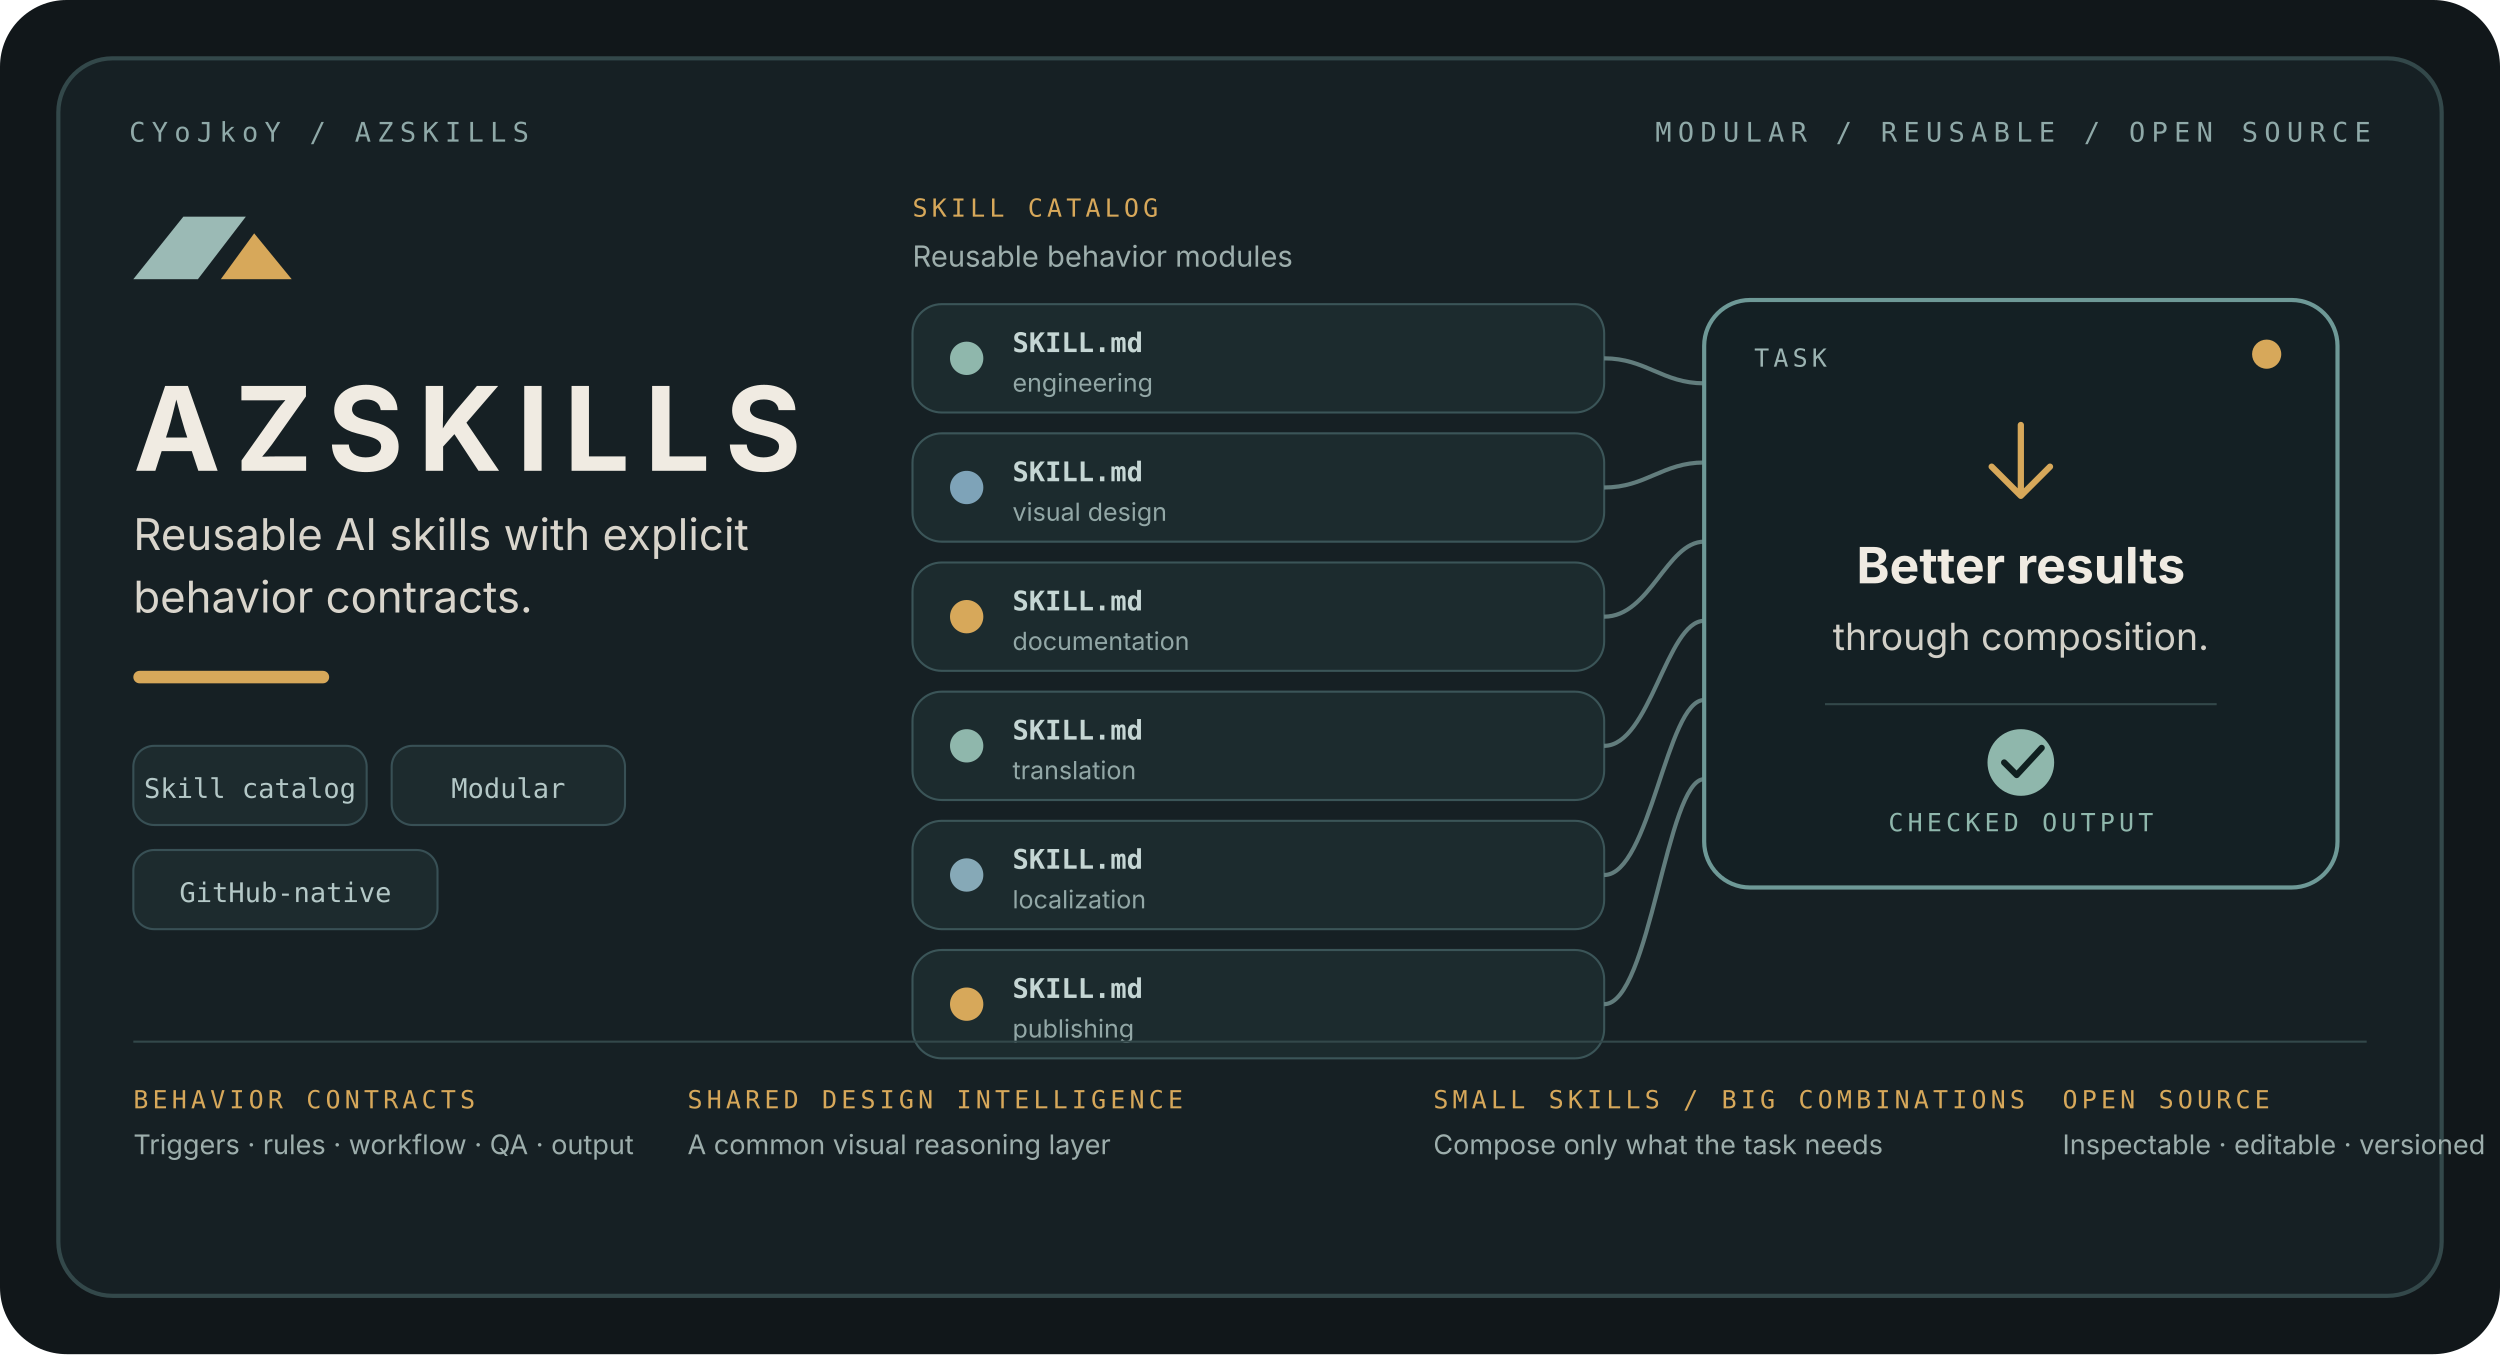
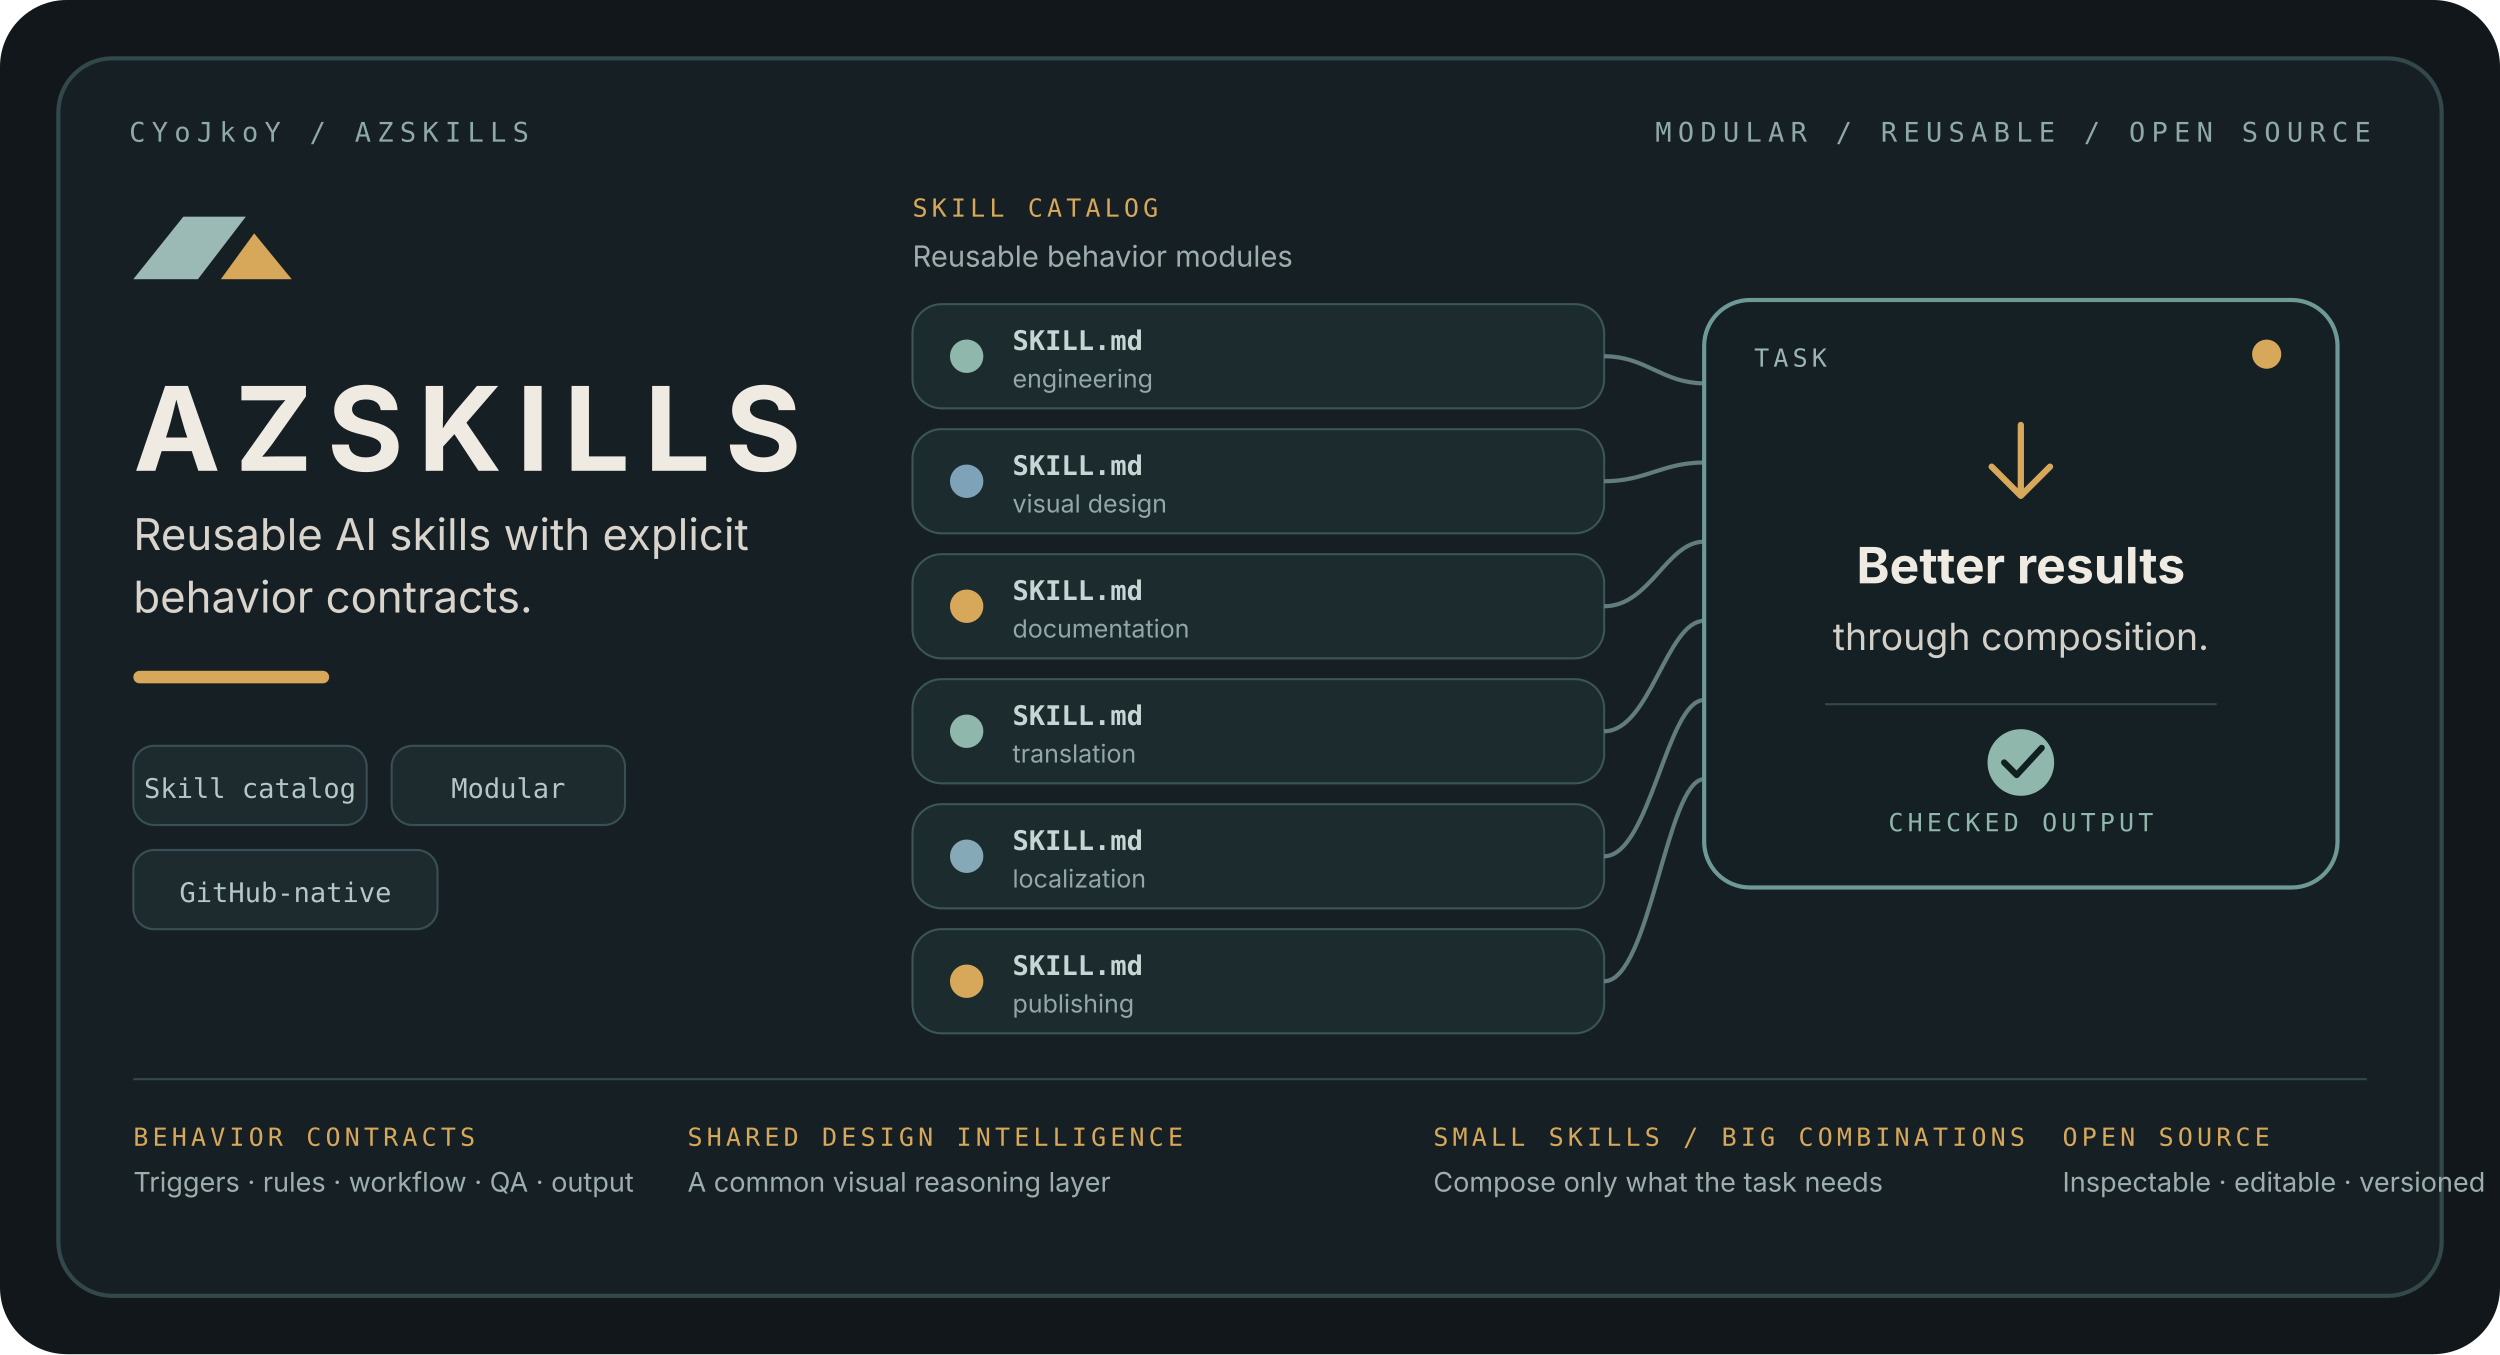
<svg xmlns="http://www.w3.org/2000/svg" viewBox="0 0 1200 650" role="img" aria-labelledby="title desc">
  <rect width="1200" height="650" rx="32" fill="#11171A" />
  <rect x="28" y="28" width="1144" height="594" rx="26" fill="#162024" stroke="#33484A" stroke-width="2" />
  <g font-family="Inter, Segoe UI, Arial, sans-serif">
    <g fill="#8FA9A8" font-family="Cascadia Code, Consolas, monospace" font-size="13" letter-spacing="3">
      <text x="62" y="68">CYoJkoY / AZSKILLS</text>
      <text x="1138" y="68" text-anchor="end">MODULAR / REUSABLE / OPEN SOURCE</text>
    </g>
    <g transform="translate(64 104)">
      <path d="M0 30 L24 0 H54 L31 30 Z" fill="#9BBAB5" />
      <path d="M42 30 L58 8 L76 30 Z" fill="#D7A85A" />
      <text x="0" y="122" fill="#F0EBE2" font-size="56" font-weight="750" letter-spacing="7">AZSKILLS</text>
      <text x="0" y="160" fill="#D9D5CC" font-size="21">Reusable AI skills with explicit</text>
      <text x="0" y="190" fill="#D9D5CC" font-size="21">behavior contracts.</text>
      <rect x="0" y="218" width="94" height="6" rx="3" fill="#D7A85A" />
      <g transform="translate(0 254)" font-family="Cascadia Code, Consolas, monospace">
        <rect x="0" y="0" width="112" height="38" rx="10" fill="#1D2B2E" stroke="#385055" />
        <text x="56" y="25" text-anchor="middle" fill="#B4C8C7" font-size="13">Skill catalog</text>
        <rect x="124" y="0" width="112" height="38" rx="10" fill="#1D2B2E" stroke="#385055" />
        <text x="180" y="25" text-anchor="middle" fill="#B4C8C7" font-size="13">Modular</text>
        <rect x="0" y="50" width="146" height="38" rx="10" fill="#1D2B2E" stroke="#385055" />
        <text x="73" y="75" text-anchor="middle" fill="#B4C8C7" font-size="13">GitHub-native</text>
      </g>
    </g>
    <g transform="translate(438 104)">
      <text x="0" y="0" fill="#D7A85A" font-family="Cascadia Code, Consolas, monospace" font-size="12" letter-spacing="2">SKILL CATALOG</text>
      <text x="0" y="24" fill="#9DAEAC" font-size="14">Reusable behavior modules</text>
      <g transform="translate(0 42)">
-         <rect x="0" y="0" width="332" height="52" rx="14" fill="#1C2B2E" stroke="#3B5558" />
-         <circle cx="26" cy="26" r="8" fill="#8FB7AC" />
-         <text x="48" y="23" fill="#C5D6D4" font-family="Cascadia Code, Consolas, monospace" font-size="13" font-weight="700">SKILL.md</text>
-         <text x="48" y="42" fill="#92A7A6" font-size="12">engineering</text>
+         <rect x="0" y="0" width="332" height="50" rx="14" fill="#1C2B2E" stroke="#3B5558" />
+         <circle cx="26" cy="25" r="8" fill="#8FB7AC" />
+         <text x="48" y="22" fill="#C5D6D4" font-family="Cascadia Code, Consolas, monospace" font-size="13" font-weight="700">SKILL.md</text>
+         <text x="48" y="40" fill="#92A7A6" font-size="12">engineering</text>
      </g>
-       <g transform="translate(0 104)">
-         <rect x="0" y="0" width="332" height="52" rx="14" fill="#1C2B2E" stroke="#3B5558" />
-         <circle cx="26" cy="26" r="8" fill="#7EA3B8" />
-         <text x="48" y="23" fill="#C5D6D4" font-family="Cascadia Code, Consolas, monospace" font-size="13" font-weight="700">SKILL.md</text>
-         <text x="48" y="42" fill="#92A7A6" font-size="12">visual design</text>
+       <g transform="translate(0 102)">
+         <rect x="0" y="0" width="332" height="50" rx="14" fill="#1C2B2E" stroke="#3B5558" />
+         <circle cx="26" cy="25" r="8" fill="#7EA3B8" />
+         <text x="48" y="22" fill="#C5D6D4" font-family="Cascadia Code, Consolas, monospace" font-size="13" font-weight="700">SKILL.md</text>
+         <text x="48" y="40" fill="#92A7A6" font-size="12">visual design</text>
      </g>
-       <g transform="translate(0 166)">
-         <rect x="0" y="0" width="332" height="52" rx="14" fill="#1C2B2E" stroke="#3B5558" />
-         <circle cx="26" cy="26" r="8" fill="#D7A85A" />
-         <text x="48" y="23" fill="#C5D6D4" font-family="Cascadia Code, Consolas, monospace" font-size="13" font-weight="700">SKILL.md</text>
-         <text x="48" y="42" fill="#92A7A6" font-size="12">documentation</text>
+       <g transform="translate(0 162)">
+         <rect x="0" y="0" width="332" height="50" rx="14" fill="#1C2B2E" stroke="#3B5558" />
+         <circle cx="26" cy="25" r="8" fill="#D7A85A" />
+         <text x="48" y="22" fill="#C5D6D4" font-family="Cascadia Code, Consolas, monospace" font-size="13" font-weight="700">SKILL.md</text>
+         <text x="48" y="40" fill="#92A7A6" font-size="12">documentation</text>
      </g>
-       <g transform="translate(0 228)">
-         <rect x="0" y="0" width="332" height="52" rx="14" fill="#1C2B2E" stroke="#3B5558" />
-         <circle cx="26" cy="26" r="8" fill="#8FB7AC" />
-         <text x="48" y="23" fill="#C5D6D4" font-family="Cascadia Code, Consolas, monospace" font-size="13" font-weight="700">SKILL.md</text>
-         <text x="48" y="42" fill="#92A7A6" font-size="12">translation</text>
+       <g transform="translate(0 222)">
+         <rect x="0" y="0" width="332" height="50" rx="14" fill="#1C2B2E" stroke="#3B5558" />
+         <circle cx="26" cy="25" r="8" fill="#8FB7AC" />
+         <text x="48" y="22" fill="#C5D6D4" font-family="Cascadia Code, Consolas, monospace" font-size="13" font-weight="700">SKILL.md</text>
+         <text x="48" y="40" fill="#92A7A6" font-size="12">translation</text>
      </g>
-       <g transform="translate(0 290)">
-         <rect x="0" y="0" width="332" height="52" rx="14" fill="#1C2B2E" stroke="#3B5558" />
-         <circle cx="26" cy="26" r="8" fill="#86A9B7" />
-         <text x="48" y="23" fill="#C5D6D4" font-family="Cascadia Code, Consolas, monospace" font-size="13" font-weight="700">SKILL.md</text>
-         <text x="48" y="42" fill="#92A7A6" font-size="12">localization</text>
+       <g transform="translate(0 282)">
+         <rect x="0" y="0" width="332" height="50" rx="14" fill="#1C2B2E" stroke="#3B5558" />
+         <circle cx="26" cy="25" r="8" fill="#86A9B7" />
+         <text x="48" y="22" fill="#C5D6D4" font-family="Cascadia Code, Consolas, monospace" font-size="13" font-weight="700">SKILL.md</text>
+         <text x="48" y="40" fill="#92A7A6" font-size="12">localization</text>
      </g>
-       <g transform="translate(0 352)">
-         <rect x="0" y="0" width="332" height="52" rx="14" fill="#1C2B2E" stroke="#3B5558" />
-         <circle cx="26" cy="26" r="8" fill="#D7A85A" />
-         <text x="48" y="23" fill="#C5D6D4" font-family="Cascadia Code, Consolas, monospace" font-size="13" font-weight="700">SKILL.md</text>
-         <text x="48" y="42" fill="#92A7A6" font-size="12">publishing</text>
+       <g transform="translate(0 342)">
+         <rect x="0" y="0" width="332" height="50" rx="14" fill="#1C2B2E" stroke="#3B5558" />
+         <circle cx="26" cy="25" r="8" fill="#D7A85A" />
+         <text x="48" y="22" fill="#C5D6D4" font-family="Cascadia Code, Consolas, monospace" font-size="13" font-weight="700">SKILL.md</text>
+         <text x="48" y="40" fill="#92A7A6" font-size="12">publishing</text>
      </g>
    </g>
    <g fill="none" stroke="#708D8D" stroke-width="2" opacity="0.85">
-       <path d="M770 172 C790 172 798 184 818 184" />
-       <path d="M770 234 C790 234 798 222 818 222" />
-       <path d="M770 296 C792 296 800 260 818 260" />
-       <path d="M770 358 C792 358 800 298 818 298" />
-       <path d="M770 420 C792 420 800 336 818 336" />
-       <path d="M770 482 C792 482 800 374 818 374" />
+       <path d="M770 171 C790 171 798 184 818 184" />
+       <path d="M770 231 C790 231 798 222 818 222" />
+       <path d="M770 291 C792 291 800 260 818 260" />
+       <path d="M770 351 C792 351 800 298 818 298" />
+       <path d="M770 411 C792 411 800 336 818 336" />
+       <path d="M770 471 C792 471 800 374 818 374" />
    </g>
    <g transform="translate(818 144)">
      <rect x="0" y="0" width="304" height="282" rx="22" fill="#142024" stroke="#6E9997" stroke-width="2" />
      <text x="24" y="32" fill="#9CB4B2" font-family="Cascadia Code, Consolas, monospace" font-size="12" letter-spacing="2">TASK</text>
      <circle cx="270" cy="26" r="7" fill="#D7A85A" />
      <path d="M152 60 v34 M138 80 l14 14 l14-14" stroke="#D7A85A" stroke-width="3" fill="none" stroke-linecap="round" stroke-linejoin="round" />
      <text x="152" y="136" text-anchor="middle" fill="#F0EBE2" font-size="24" font-weight="700">Better results</text>
      <text x="152" y="168" text-anchor="middle" fill="#D2D0C8" font-size="18">through composition.</text>
      <line x1="58" y1="194" x2="246" y2="194" stroke="#33484A" />
      <circle cx="152" cy="222" r="16" fill="#8FB7AC" />
      <path d="M144 222 l6 6 l12-13" stroke="#102020" stroke-width="3" fill="none" stroke-linecap="round" stroke-linejoin="round" />
      <text x="152" y="255" text-anchor="middle" fill="#8FB7AC" font-family="Cascadia Code, Consolas, monospace" font-size="12" letter-spacing="2">CHECKED OUTPUT</text>
    </g>
-     <line x1="64" y1="500" x2="1136" y2="500" stroke="#33484A" />
-     <g transform="translate(64 532)">
+     <line x1="64" y1="518" x2="1136" y2="518" stroke="#33484A" />
+     <g transform="translate(64 550)">
      <text x="0" y="0" fill="#D7A85A" font-family="Cascadia Code, Consolas, monospace" font-size="12" letter-spacing="2">BEHAVIOR CONTRACTS</text>
      <text x="0" y="22" fill="#9DAEAC" font-size="13">Triggers · rules · workflow · QA · output</text>
    </g>
-     <g transform="translate(330 532)">
+     <g transform="translate(330 550)">
      <text x="0" y="0" fill="#D7A85A" font-family="Cascadia Code, Consolas, monospace" font-size="12" letter-spacing="2">SHARED DESIGN INTELLIGENCE</text>
      <text x="0" y="22" fill="#9DAEAC" font-size="13">A common visual reasoning layer</text>
    </g>
-     <g transform="translate(688 532)">
+     <g transform="translate(688 550)">
      <text x="0" y="0" fill="#D7A85A" font-family="Cascadia Code, Consolas, monospace" font-size="12" letter-spacing="2">SMALL SKILLS / BIG COMBINATIONS</text>
      <text x="0" y="22" fill="#9DAEAC" font-size="13">Compose only what the task needs</text>
    </g>
-     <g transform="translate(990 532)">
+     <g transform="translate(990 550)">
      <text x="0" y="0" fill="#D7A85A" font-family="Cascadia Code, Consolas, monospace" font-size="12" letter-spacing="2">OPEN SOURCE</text>
      <text x="0" y="22" fill="#9DAEAC" font-size="13">Inspectable · editable · versioned</text>
    </g>
  </g>
</svg>
